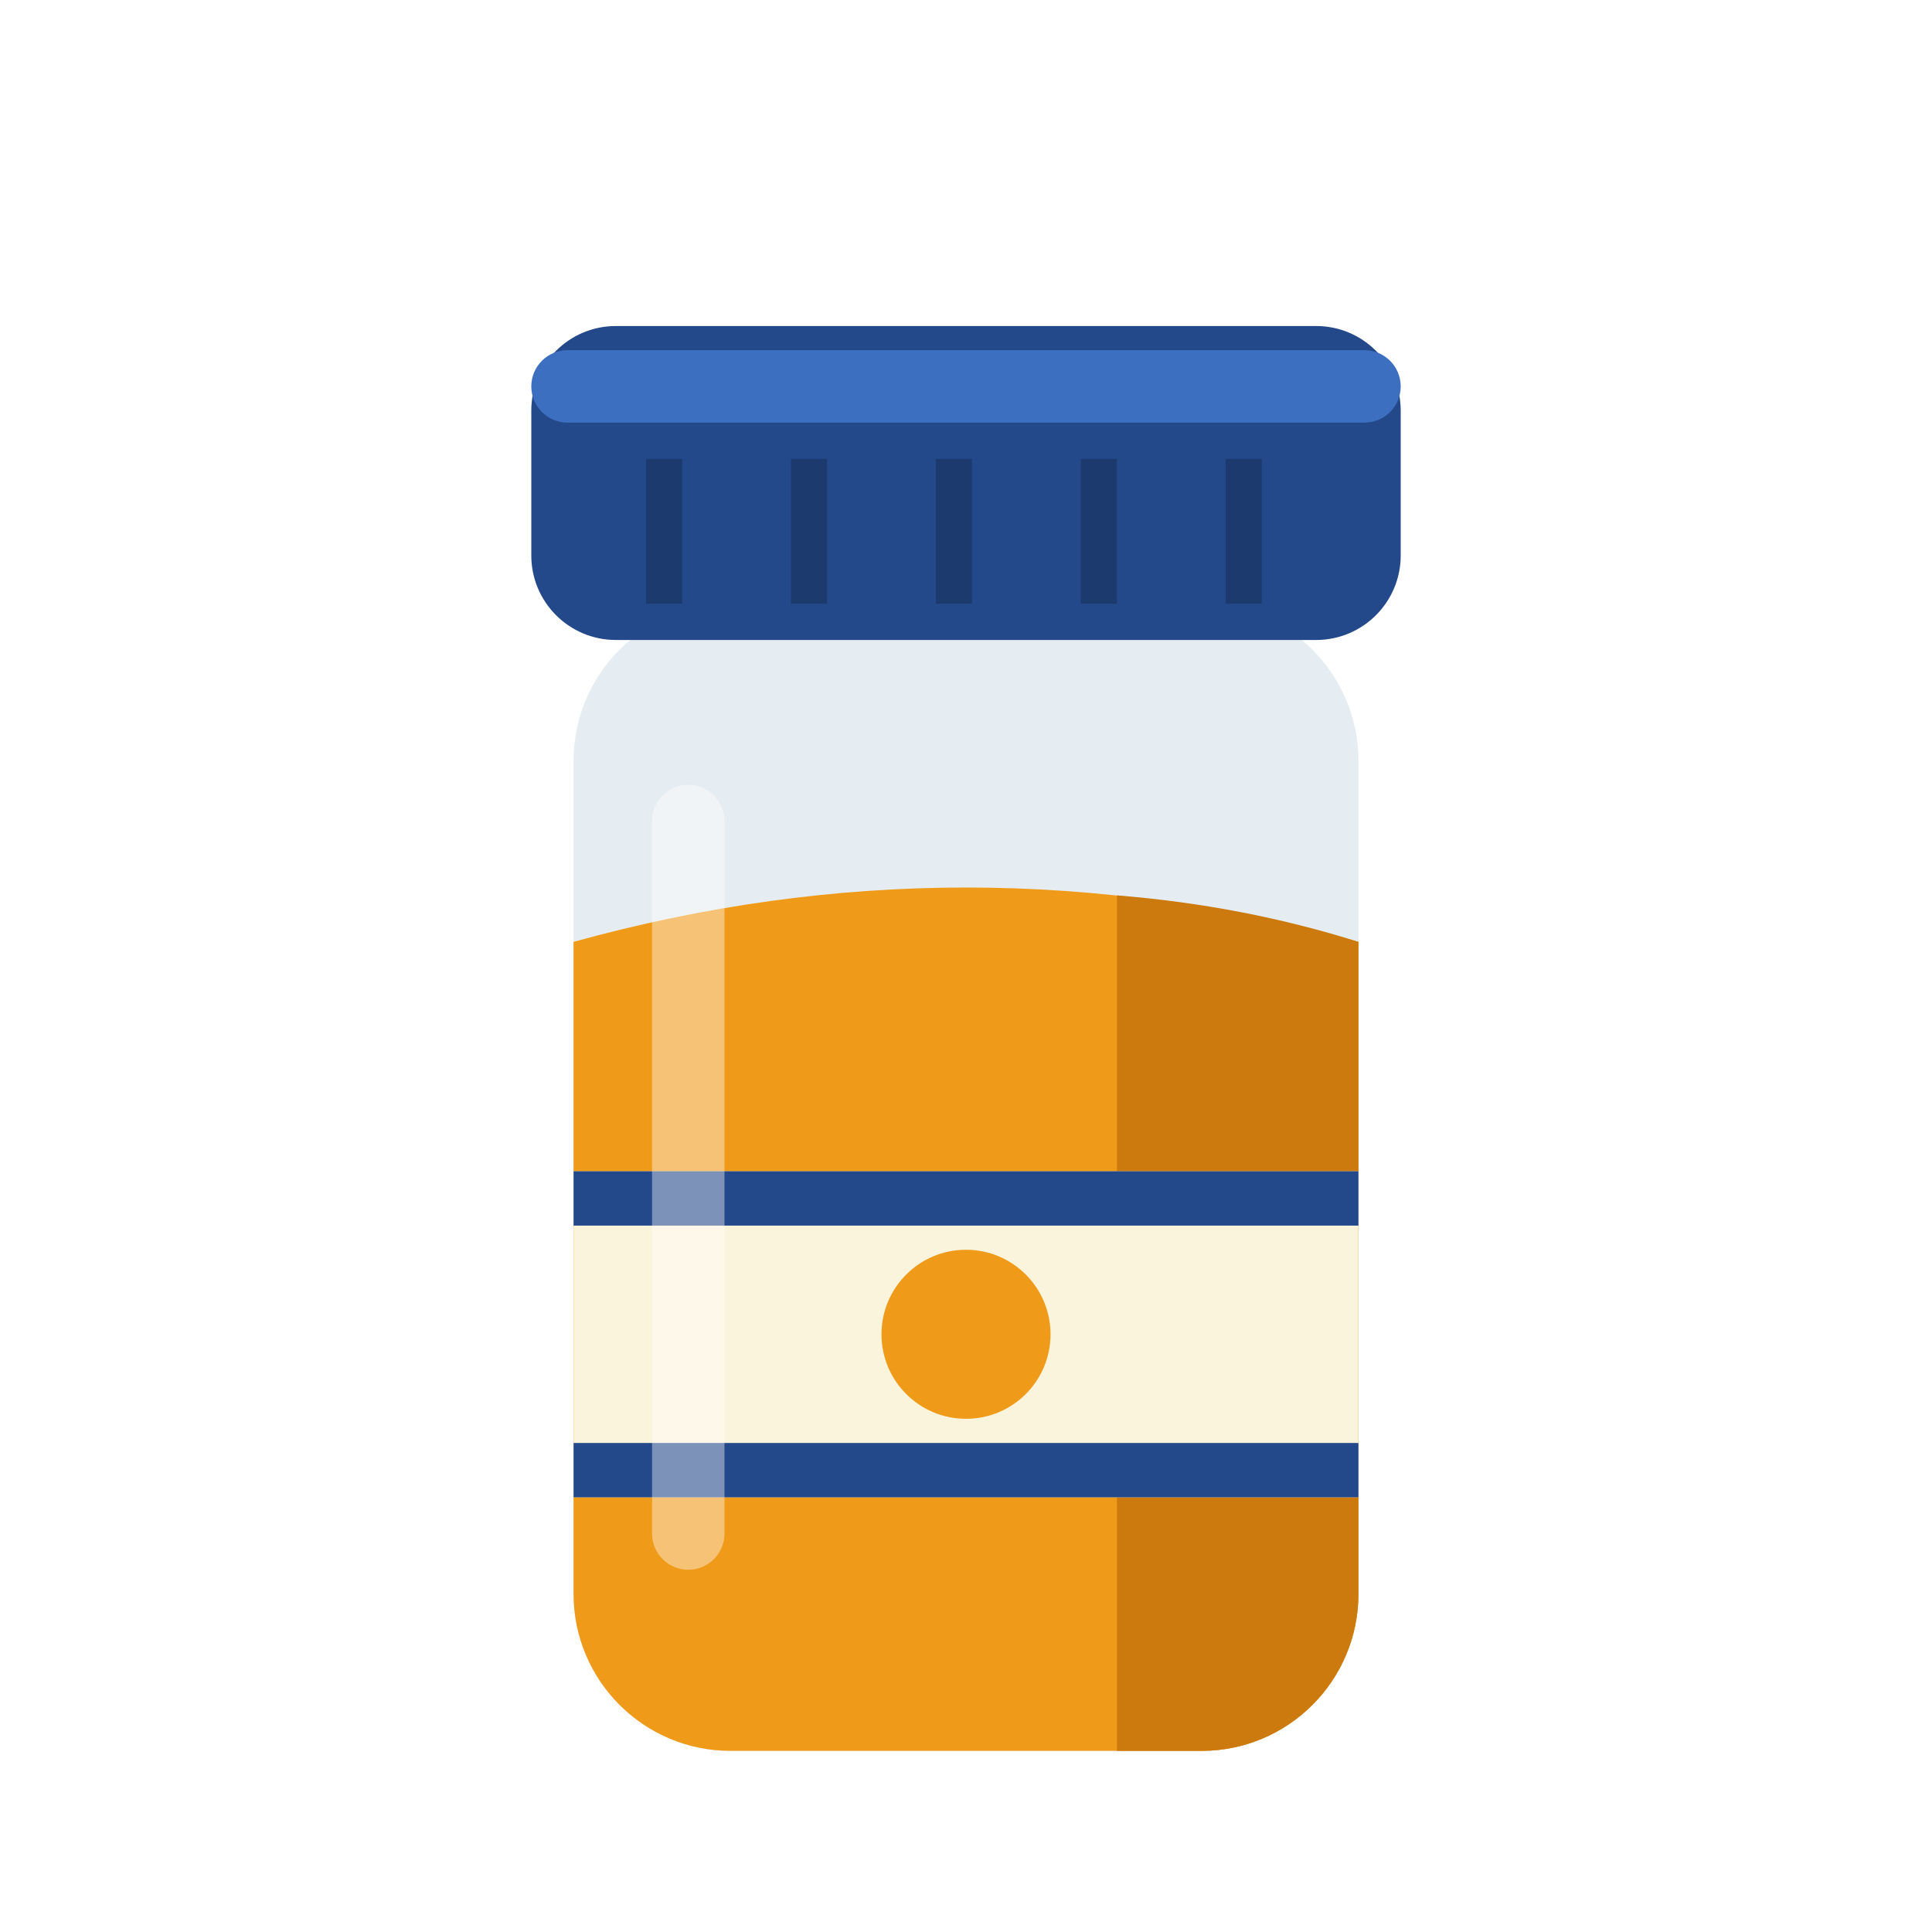
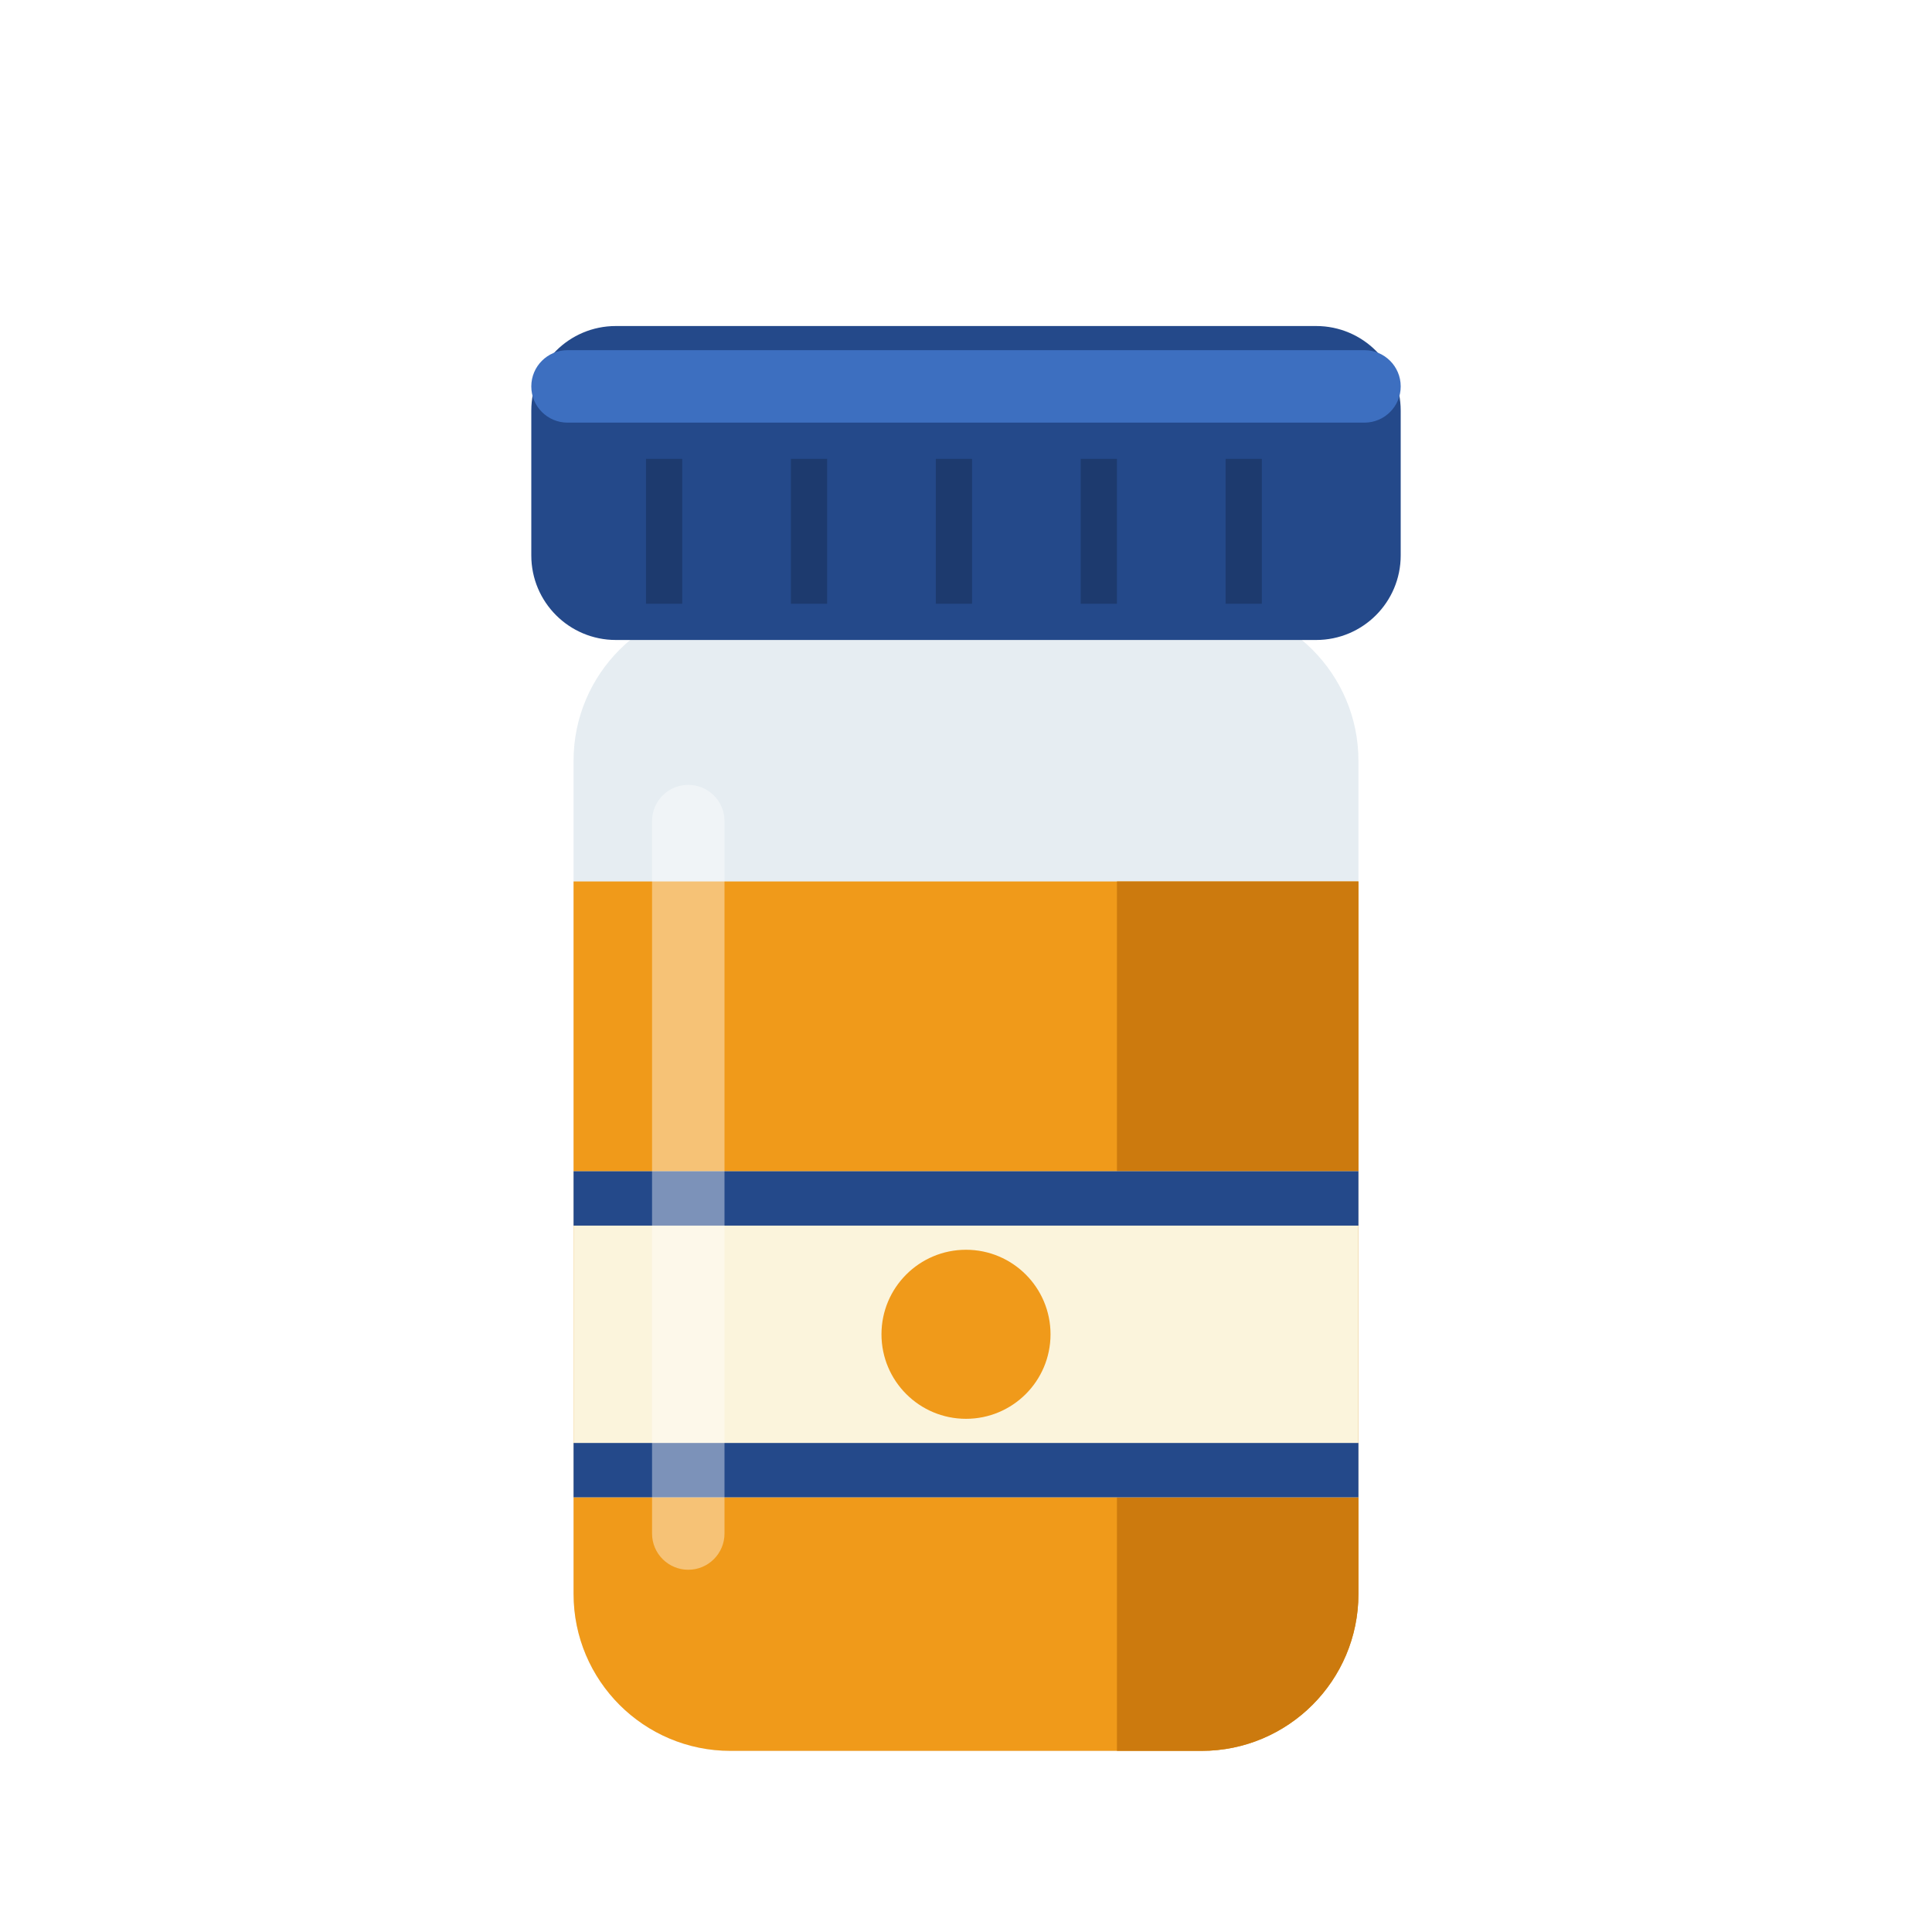
<svg xmlns="http://www.w3.org/2000/svg" viewBox="0 0 32 32">
  <rect width="13" height="19" x="9.5" y="10" fill="#e6edf2" rx="2.6" />
  <clipPath id="sj">
    <rect width="13" height="19" x="9.5" y="10" fill="#000" rx="2.6" />
  </clipPath>
  <g clip-path="url(#sj)">
-     <path fill="#f09a1a" d="M9.5 15.6Q16 13.8 22.5 15.6V29H9.5z" />
-     <path fill="#cc7a0e" d="M18.5 14.83Q20.6 15 22.5 15.6V29H18.5z" />
+     <rect width="13" height="14.4" x="9.5" y="14.6" fill="#f09a1a" />
+     <rect width="4" height="14.4" x="18.5" y="14.6" fill="#cc7a0e" />
    <rect width="13" height="5.4" x="9.5" y="19.4" fill="#fbf4dc" />
    <rect width="13" height="0.9" x="9.5" y="19.4" fill="#24498a" />
    <rect width="13" height="0.9" x="9.5" y="23.9" fill="#24498a" />
    <circle cx="16" cy="22.1" r="1.4" fill="#f09a1a" />
  </g>
  <rect width="1.2" height="13" x="10.8" y="13" fill="#ffffff66" rx="0.6" />
  <rect width="14.4" height="5.2" x="8.8" y="5.4" fill="#24498a" rx="1.4" />
  <rect width="14.4" height="1.2" x="8.8" y="5.8" fill="#3d6fc0" rx="0.6" />
  <path fill="none" stroke="#00000033" stroke-width="0.6" d="M11 7.6v2.4M13.4 7.6v2.4M15.8 7.6v2.4M18.2 7.6v2.4M20.6 7.6v2.4" />
</svg>
